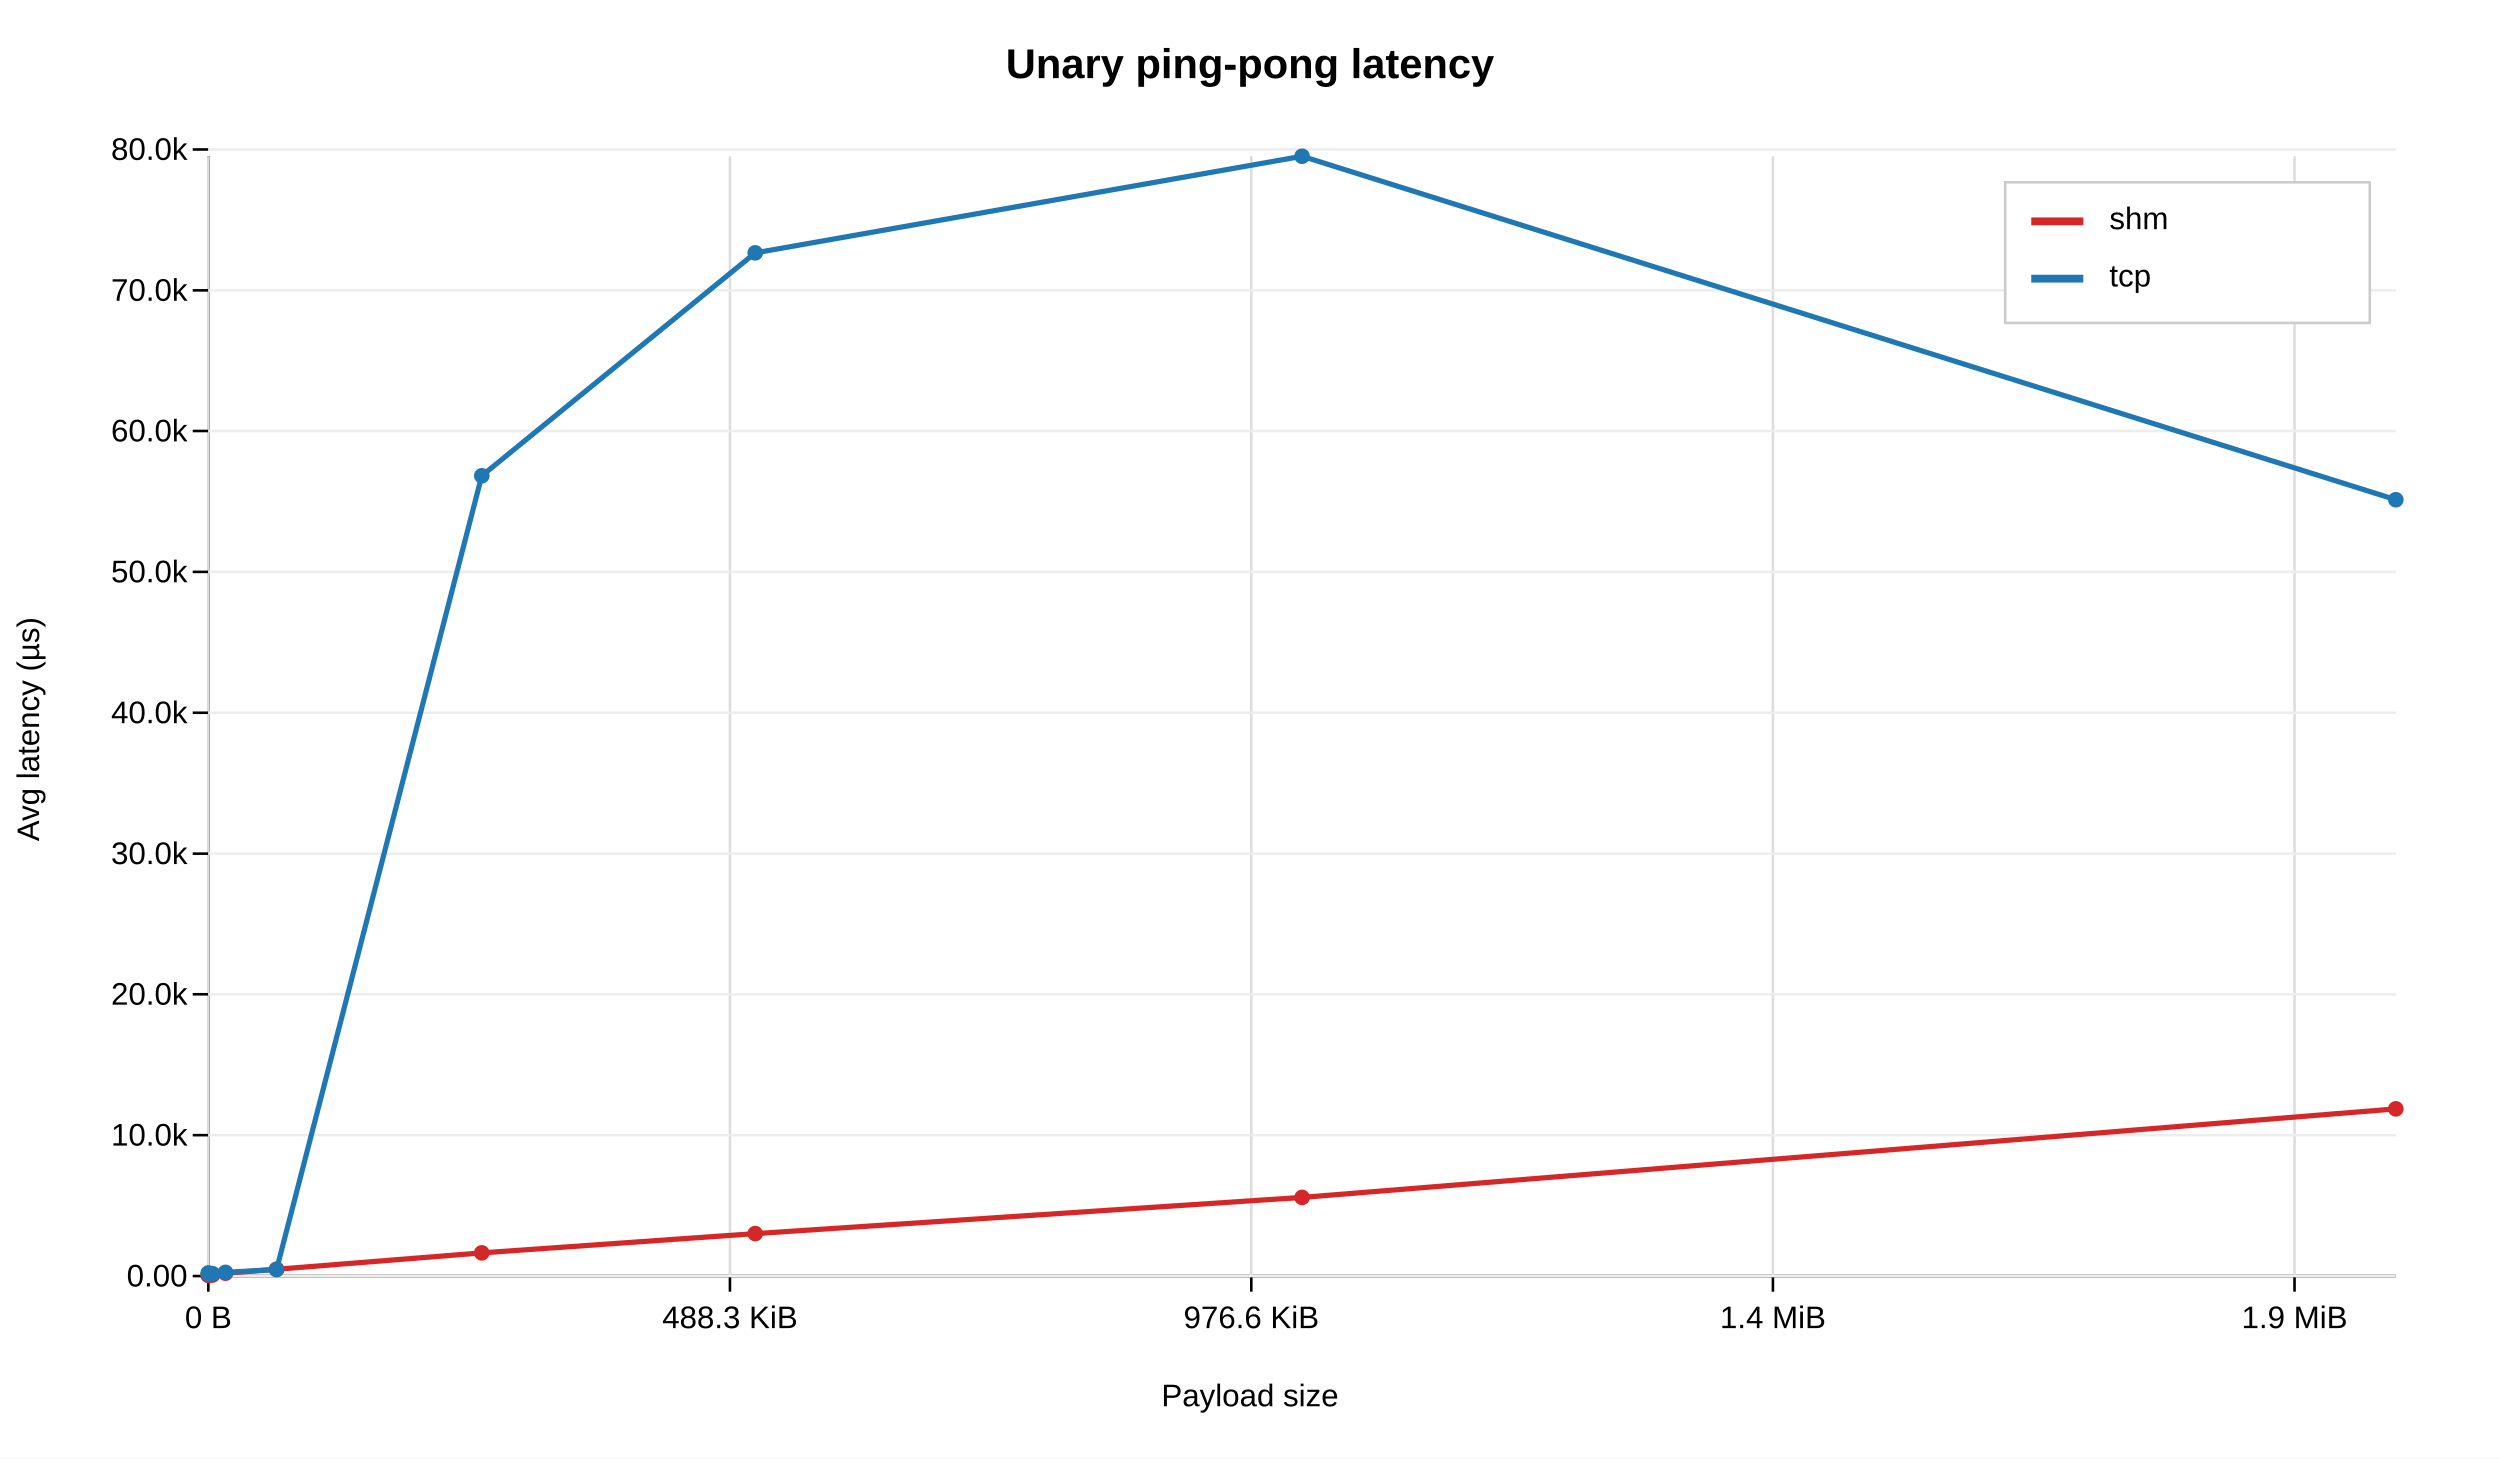
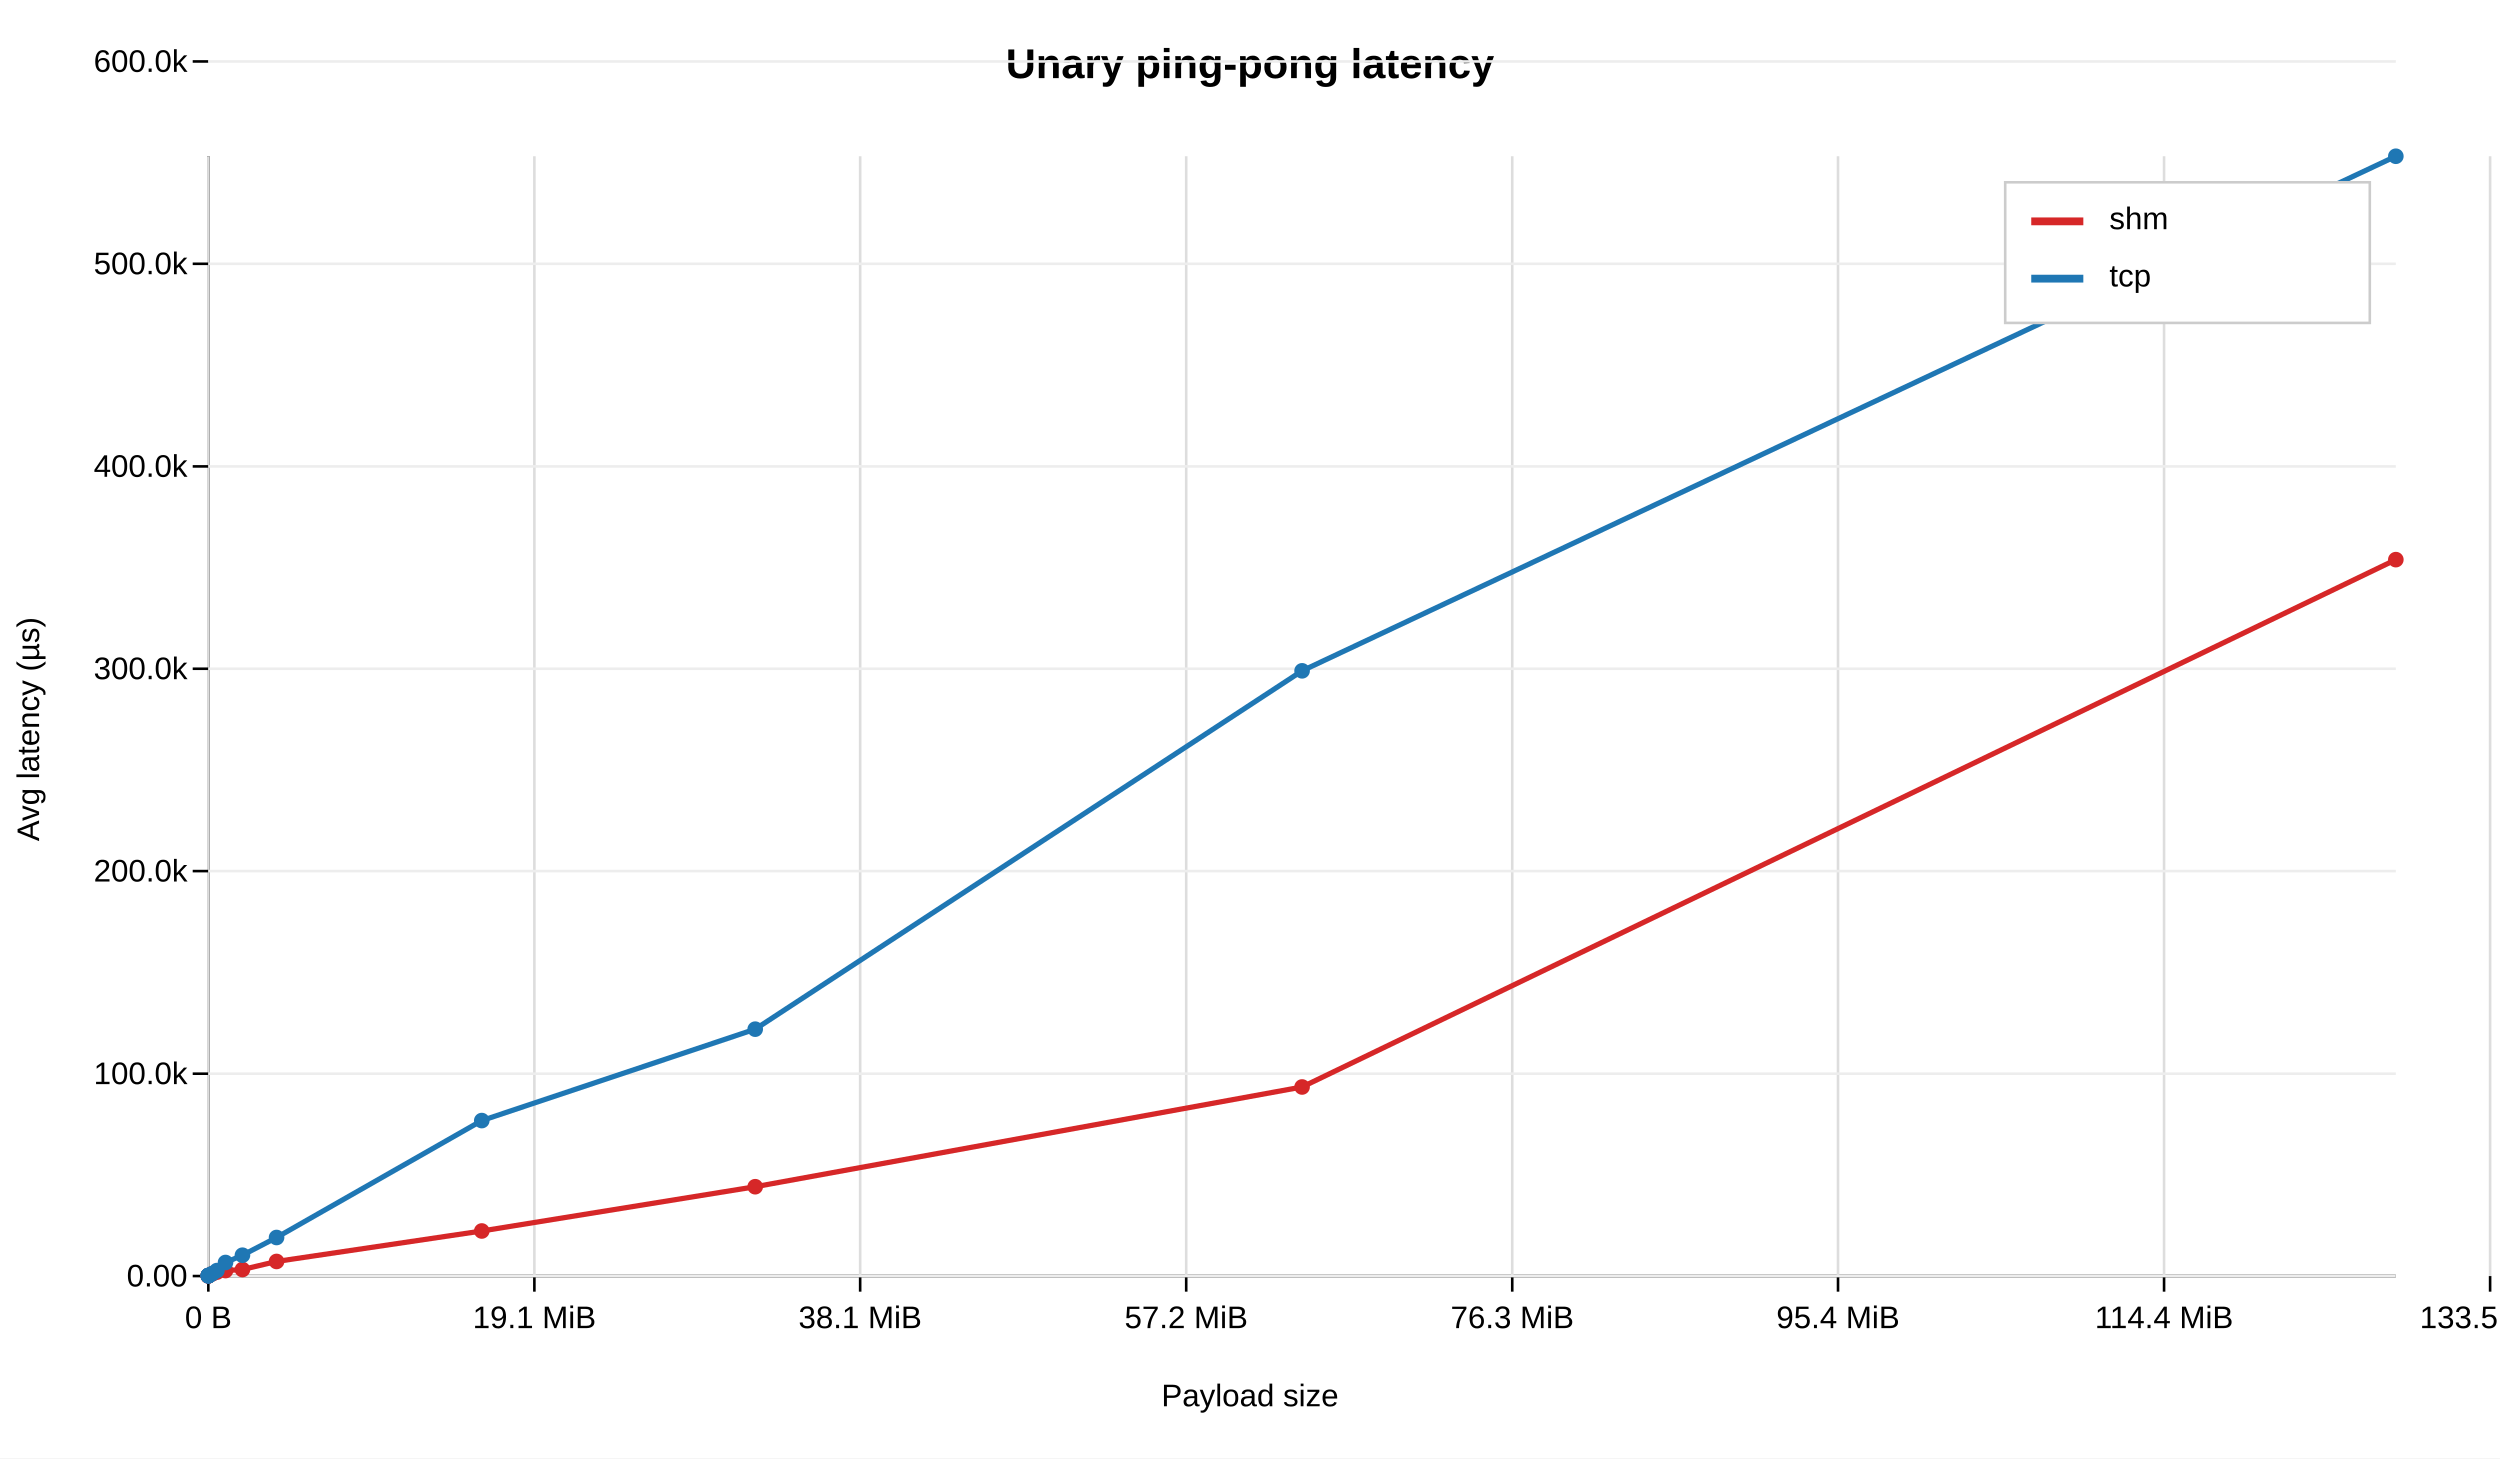
<svg xmlns="http://www.w3.org/2000/svg" width="960" height="560" viewBox="0 0 960 560">
  <style>text{font-family:Arial,sans-serif;font-size:12px;} .title{font-size:16px;font-weight:bold;}</style>
  <rect width="100%" height="100%" fill="white" />
  <text x="480.0" y="30.0" class="title" text-anchor="middle">Unary ping-pong latency</text>
  <text x="480.0" y="540.0" text-anchor="middle">Payload size</text>
  <text x="15" y="280.0" transform="rotate(-90 15,280.0)" text-anchor="middle">Avg latency (µs)</text>
  <line x1="80.0" y1="490.0" x2="920.0" y2="490.0" stroke="black" />
  <line x1="80.0" y1="490.0" x2="80.0" y2="60.0" stroke="black" />
  <line x1="80.0" y1="490.0" x2="80.0" y2="496.0" stroke="black" />
  <text x="80.0" y="510.0" text-anchor="middle">0 B</text>
  <line x1="80.0" y1="490.0" x2="80.0" y2="60.0" stroke="#dddddd" />
-   <line x1="280.3" y1="490.0" x2="280.3" y2="496.0" stroke="black" />
-   <text x="280.3" y="510.0" text-anchor="middle">488.3 KiB</text>
-   <line x1="280.3" y1="490.0" x2="280.3" y2="60.0" stroke="#dddddd" />
-   <line x1="480.5" y1="490.0" x2="480.5" y2="496.0" stroke="black" />
-   <text x="480.5" y="510.0" text-anchor="middle">976.6 KiB</text>
-   <line x1="480.5" y1="490.0" x2="480.5" y2="60.0" stroke="#dddddd" />
-   <line x1="680.8" y1="490.0" x2="680.8" y2="496.0" stroke="black" />
-   <text x="680.8" y="510.0" text-anchor="middle">1.4 MiB</text>
-   <line x1="680.8" y1="490.0" x2="680.8" y2="60.0" stroke="#dddddd" />
-   <line x1="881.1" y1="490.0" x2="881.1" y2="496.0" stroke="black" />
-   <text x="881.1" y="510.0" text-anchor="middle">1.9 MiB</text>
-   <line x1="881.1" y1="490.0" x2="881.1" y2="60.0" stroke="#dddddd" />
-   <line x1="1081.4" y1="490.0" x2="1081.4" y2="496.0" stroke="black" />
-   <text x="1081.4" y="510.0" text-anchor="middle">2.4 MiB</text>
-   <line x1="1081.4" y1="490.0" x2="1081.4" y2="60.0" stroke="#dddddd" />
+   <line x1="205.2" y1="490.0" x2="205.2" y2="496.0" stroke="black" />
+   <text x="205.2" y="510.0" text-anchor="middle">19.1 MiB</text>
+   <line x1="205.2" y1="490.0" x2="205.2" y2="60.0" stroke="#dddddd" />
+   <line x1="330.3" y1="490.0" x2="330.3" y2="496.0" stroke="black" />
+   <text x="330.3" y="510.0" text-anchor="middle">38.1 MiB</text>
+   <line x1="330.3" y1="490.0" x2="330.3" y2="60.0" stroke="#dddddd" />
+   <line x1="455.5" y1="490.0" x2="455.5" y2="496.0" stroke="black" />
+   <text x="455.5" y="510.0" text-anchor="middle">57.2 MiB</text>
+   <line x1="455.5" y1="490.0" x2="455.5" y2="60.0" stroke="#dddddd" />
+   <line x1="580.7" y1="490.0" x2="580.7" y2="496.0" stroke="black" />
+   <text x="580.7" y="510.0" text-anchor="middle">76.3 MiB</text>
+   <line x1="580.7" y1="490.0" x2="580.7" y2="60.0" stroke="#dddddd" />
+   <line x1="705.8" y1="490.0" x2="705.8" y2="496.0" stroke="black" />
+   <text x="705.8" y="510.0" text-anchor="middle">95.4 MiB</text>
+   <line x1="705.8" y1="490.0" x2="705.8" y2="60.0" stroke="#dddddd" />
+   <line x1="831.0" y1="490.0" x2="831.0" y2="496.0" stroke="black" />
+   <text x="831.0" y="510.0" text-anchor="middle">114.4 MiB</text>
+   <line x1="831.0" y1="490.0" x2="831.0" y2="60.0" stroke="#dddddd" />
+   <line x1="956.2" y1="490.0" x2="956.2" y2="496.0" stroke="black" />
+   <text x="956.2" y="510.0" text-anchor="middle">133.5 MiB</text>
+   <line x1="956.2" y1="490.0" x2="956.2" y2="60.0" stroke="#dddddd" />
  <line x1="74.0" y1="490.0" x2="80.0" y2="490.0" stroke="black" />
  <text x="72.0" y="494.0" text-anchor="end">0.00</text>
  <line x1="80.0" y1="490.0" x2="920.0" y2="490.0" stroke="#ededed" />
-   <line x1="74.0" y1="435.9" x2="80.0" y2="435.9" stroke="black" />
-   <text x="72.0" y="439.9" text-anchor="end">10.0k</text>
-   <line x1="80.0" y1="435.9" x2="920.0" y2="435.9" stroke="#ededed" />
-   <line x1="74.0" y1="381.8" x2="80.0" y2="381.8" stroke="black" />
-   <text x="72.0" y="385.8" text-anchor="end">20.0k</text>
-   <line x1="80.0" y1="381.8" x2="920.0" y2="381.8" stroke="#ededed" />
-   <line x1="74.0" y1="327.8" x2="80.0" y2="327.8" stroke="black" />
-   <text x="72.0" y="331.8" text-anchor="end">30.0k</text>
-   <line x1="80.0" y1="327.8" x2="920.0" y2="327.8" stroke="#ededed" />
-   <line x1="74.0" y1="273.7" x2="80.0" y2="273.7" stroke="black" />
-   <text x="72.0" y="277.7" text-anchor="end">40.0k</text>
-   <line x1="80.0" y1="273.7" x2="920.0" y2="273.7" stroke="#ededed" />
-   <line x1="74.0" y1="219.6" x2="80.0" y2="219.6" stroke="black" />
-   <text x="72.0" y="223.6" text-anchor="end">50.0k</text>
-   <line x1="80.0" y1="219.6" x2="920.0" y2="219.6" stroke="#ededed" />
-   <line x1="74.0" y1="165.5" x2="80.0" y2="165.5" stroke="black" />
-   <text x="72.0" y="169.5" text-anchor="end">60.0k</text>
-   <line x1="80.0" y1="165.5" x2="920.0" y2="165.5" stroke="#ededed" />
-   <line x1="74.0" y1="111.5" x2="80.0" y2="111.5" stroke="black" />
-   <text x="72.0" y="115.5" text-anchor="end">70.0k</text>
-   <line x1="80.0" y1="111.5" x2="920.0" y2="111.5" stroke="#ededed" />
-   <line x1="74.0" y1="57.4" x2="80.0" y2="57.4" stroke="black" />
-   <text x="72.0" y="61.4" text-anchor="end">80.0k</text>
-   <line x1="80.0" y1="57.4" x2="920.0" y2="57.4" stroke="#ededed" />
-   <polyline fill="none" stroke="#d62728" stroke-width="2" points="80.0,489.7 80.0,489.7 80.4,489.7 81.6,489.6 86.6,488.9 106.2,487.4 185.0,481.1 290.0,473.7 500.0,459.8 920.0,425.8 " />
-   <circle cx="80.0" cy="489.7" r="3" fill="#d62728" />
-   <circle cx="80.0" cy="489.7" r="3" fill="#d62728" />
+   <line x1="74.0" y1="412.3" x2="80.0" y2="412.3" stroke="black" />
+   <text x="72.0" y="416.3" text-anchor="end">100.0k</text>
+   <line x1="80.0" y1="412.3" x2="920.0" y2="412.3" stroke="#ededed" />
+   <line x1="74.0" y1="334.5" x2="80.0" y2="334.5" stroke="black" />
+   <text x="72.0" y="338.5" text-anchor="end">200.0k</text>
+   <line x1="80.0" y1="334.5" x2="920.0" y2="334.5" stroke="#ededed" />
+   <line x1="74.0" y1="256.8" x2="80.0" y2="256.8" stroke="black" />
+   <text x="72.0" y="260.8" text-anchor="end">300.0k</text>
+   <line x1="80.0" y1="256.8" x2="920.0" y2="256.8" stroke="#ededed" />
+   <line x1="74.0" y1="179.1" x2="80.0" y2="179.1" stroke="black" />
+   <text x="72.0" y="183.1" text-anchor="end">400.0k</text>
+   <line x1="80.0" y1="179.1" x2="920.0" y2="179.1" stroke="#ededed" />
+   <line x1="74.0" y1="101.3" x2="80.0" y2="101.3" stroke="black" />
+   <text x="72.0" y="105.3" text-anchor="end">500.0k</text>
+   <line x1="80.0" y1="101.3" x2="920.0" y2="101.3" stroke="#ededed" />
+   <line x1="74.0" y1="23.6" x2="80.0" y2="23.6" stroke="black" />
+   <text x="72.0" y="27.6" text-anchor="end">600.0k</text>
+   <line x1="80.0" y1="23.6" x2="920.0" y2="23.6" stroke="#ededed" />
+   <polyline fill="none" stroke="#d62728" stroke-width="2" points="80.0,489.9 80.0,489.9 80.0,489.9 80.0,489.9 80.1,489.8 80.4,489.7 81.6,489.1 83.3,488.5 86.6,487.9 93.1,487.5 106.2,484.4 185.0,472.7 290.0,455.7 500.0,417.4 920.0,214.9 " />
+   <circle cx="80.0" cy="489.9" r="3" fill="#d62728" />
+   <circle cx="80.0" cy="489.9" r="3" fill="#d62728" />
+   <circle cx="80.0" cy="489.9" r="3" fill="#d62728" />
+   <circle cx="80.0" cy="489.9" r="3" fill="#d62728" />
+   <circle cx="80.1" cy="489.8" r="3" fill="#d62728" />
  <circle cx="80.4" cy="489.7" r="3" fill="#d62728" />
-   <circle cx="81.6" cy="489.6" r="3" fill="#d62728" />
-   <circle cx="86.6" cy="488.9" r="3" fill="#d62728" />
-   <circle cx="106.2" cy="487.4" r="3" fill="#d62728" />
-   <circle cx="185.0" cy="481.1" r="3" fill="#d62728" />
-   <circle cx="290.0" cy="473.7" r="3" fill="#d62728" />
-   <circle cx="500.0" cy="459.8" r="3" fill="#d62728" />
-   <circle cx="920.0" cy="425.8" r="3" fill="#d62728" />
-   <polyline fill="none" stroke="#1f77b4" stroke-width="2" points="80.0,489.1 80.0,488.8 80.4,489.2 81.6,489.1 86.6,488.6 106.2,487.5 185.0,182.7 290.0,97.1 500.0,60.0 920.0,191.9 " />
-   <circle cx="80.0" cy="489.1" r="3" fill="#1f77b4" />
-   <circle cx="80.0" cy="488.8" r="3" fill="#1f77b4" />
-   <circle cx="80.4" cy="489.2" r="3" fill="#1f77b4" />
-   <circle cx="81.6" cy="489.1" r="3" fill="#1f77b4" />
-   <circle cx="86.6" cy="488.6" r="3" fill="#1f77b4" />
-   <circle cx="106.2" cy="487.5" r="3" fill="#1f77b4" />
-   <circle cx="185.0" cy="182.7" r="3" fill="#1f77b4" />
-   <circle cx="290.0" cy="97.1" r="3" fill="#1f77b4" />
-   <circle cx="500.0" cy="60.0" r="3" fill="#1f77b4" />
-   <circle cx="920.0" cy="191.9" r="3" fill="#1f77b4" />
+   <circle cx="81.6" cy="489.1" r="3" fill="#d62728" />
+   <circle cx="83.3" cy="488.5" r="3" fill="#d62728" />
+   <circle cx="86.6" cy="487.9" r="3" fill="#d62728" />
+   <circle cx="93.1" cy="487.5" r="3" fill="#d62728" />
+   <circle cx="106.2" cy="484.4" r="3" fill="#d62728" />
+   <circle cx="185.0" cy="472.7" r="3" fill="#d62728" />
+   <circle cx="290.0" cy="455.7" r="3" fill="#d62728" />
+   <circle cx="500.0" cy="417.4" r="3" fill="#d62728" />
+   <circle cx="920.0" cy="214.9" r="3" fill="#d62728" />
+   <polyline fill="none" stroke="#1f77b4" stroke-width="2" points="80.0,489.8 80.0,489.8 80.0,489.9 80.0,489.9 80.1,489.8 80.4,489.7 81.6,489.0 83.3,487.9 86.6,484.8 93.1,482.0 106.2,475.2 185.0,430.3 290.0,395.2 500.0,257.6 920.0,60.0 " />
+   <circle cx="80.0" cy="489.8" r="3" fill="#1f77b4" />
+   <circle cx="80.0" cy="489.8" r="3" fill="#1f77b4" />
+   <circle cx="80.0" cy="489.9" r="3" fill="#1f77b4" />
+   <circle cx="80.0" cy="489.9" r="3" fill="#1f77b4" />
+   <circle cx="80.1" cy="489.8" r="3" fill="#1f77b4" />
+   <circle cx="80.4" cy="489.7" r="3" fill="#1f77b4" />
+   <circle cx="81.6" cy="489.0" r="3" fill="#1f77b4" />
+   <circle cx="83.3" cy="487.9" r="3" fill="#1f77b4" />
+   <circle cx="86.6" cy="484.8" r="3" fill="#1f77b4" />
+   <circle cx="93.1" cy="482.0" r="3" fill="#1f77b4" />
+   <circle cx="106.2" cy="475.2" r="3" fill="#1f77b4" />
+   <circle cx="185.0" cy="430.3" r="3" fill="#1f77b4" />
+   <circle cx="290.0" cy="395.2" r="3" fill="#1f77b4" />
+   <circle cx="500.0" cy="257.6" r="3" fill="#1f77b4" />
+   <circle cx="920.0" cy="60.0" r="3" fill="#1f77b4" />
  <rect x="770.0" y="70.0" width="140" height="54.0" fill="white" stroke="#ccc" />
  <line x1="780.0" y1="85.0" x2="800.0" y2="85.0" stroke="#d62728" stroke-width="3" />
  <text x="810.0" y="88.0">shm</text>
  <line x1="780.0" y1="107.0" x2="800.0" y2="107.0" stroke="#1f77b4" stroke-width="3" />
  <text x="810.0" y="110.0">tcp</text>
</svg>
